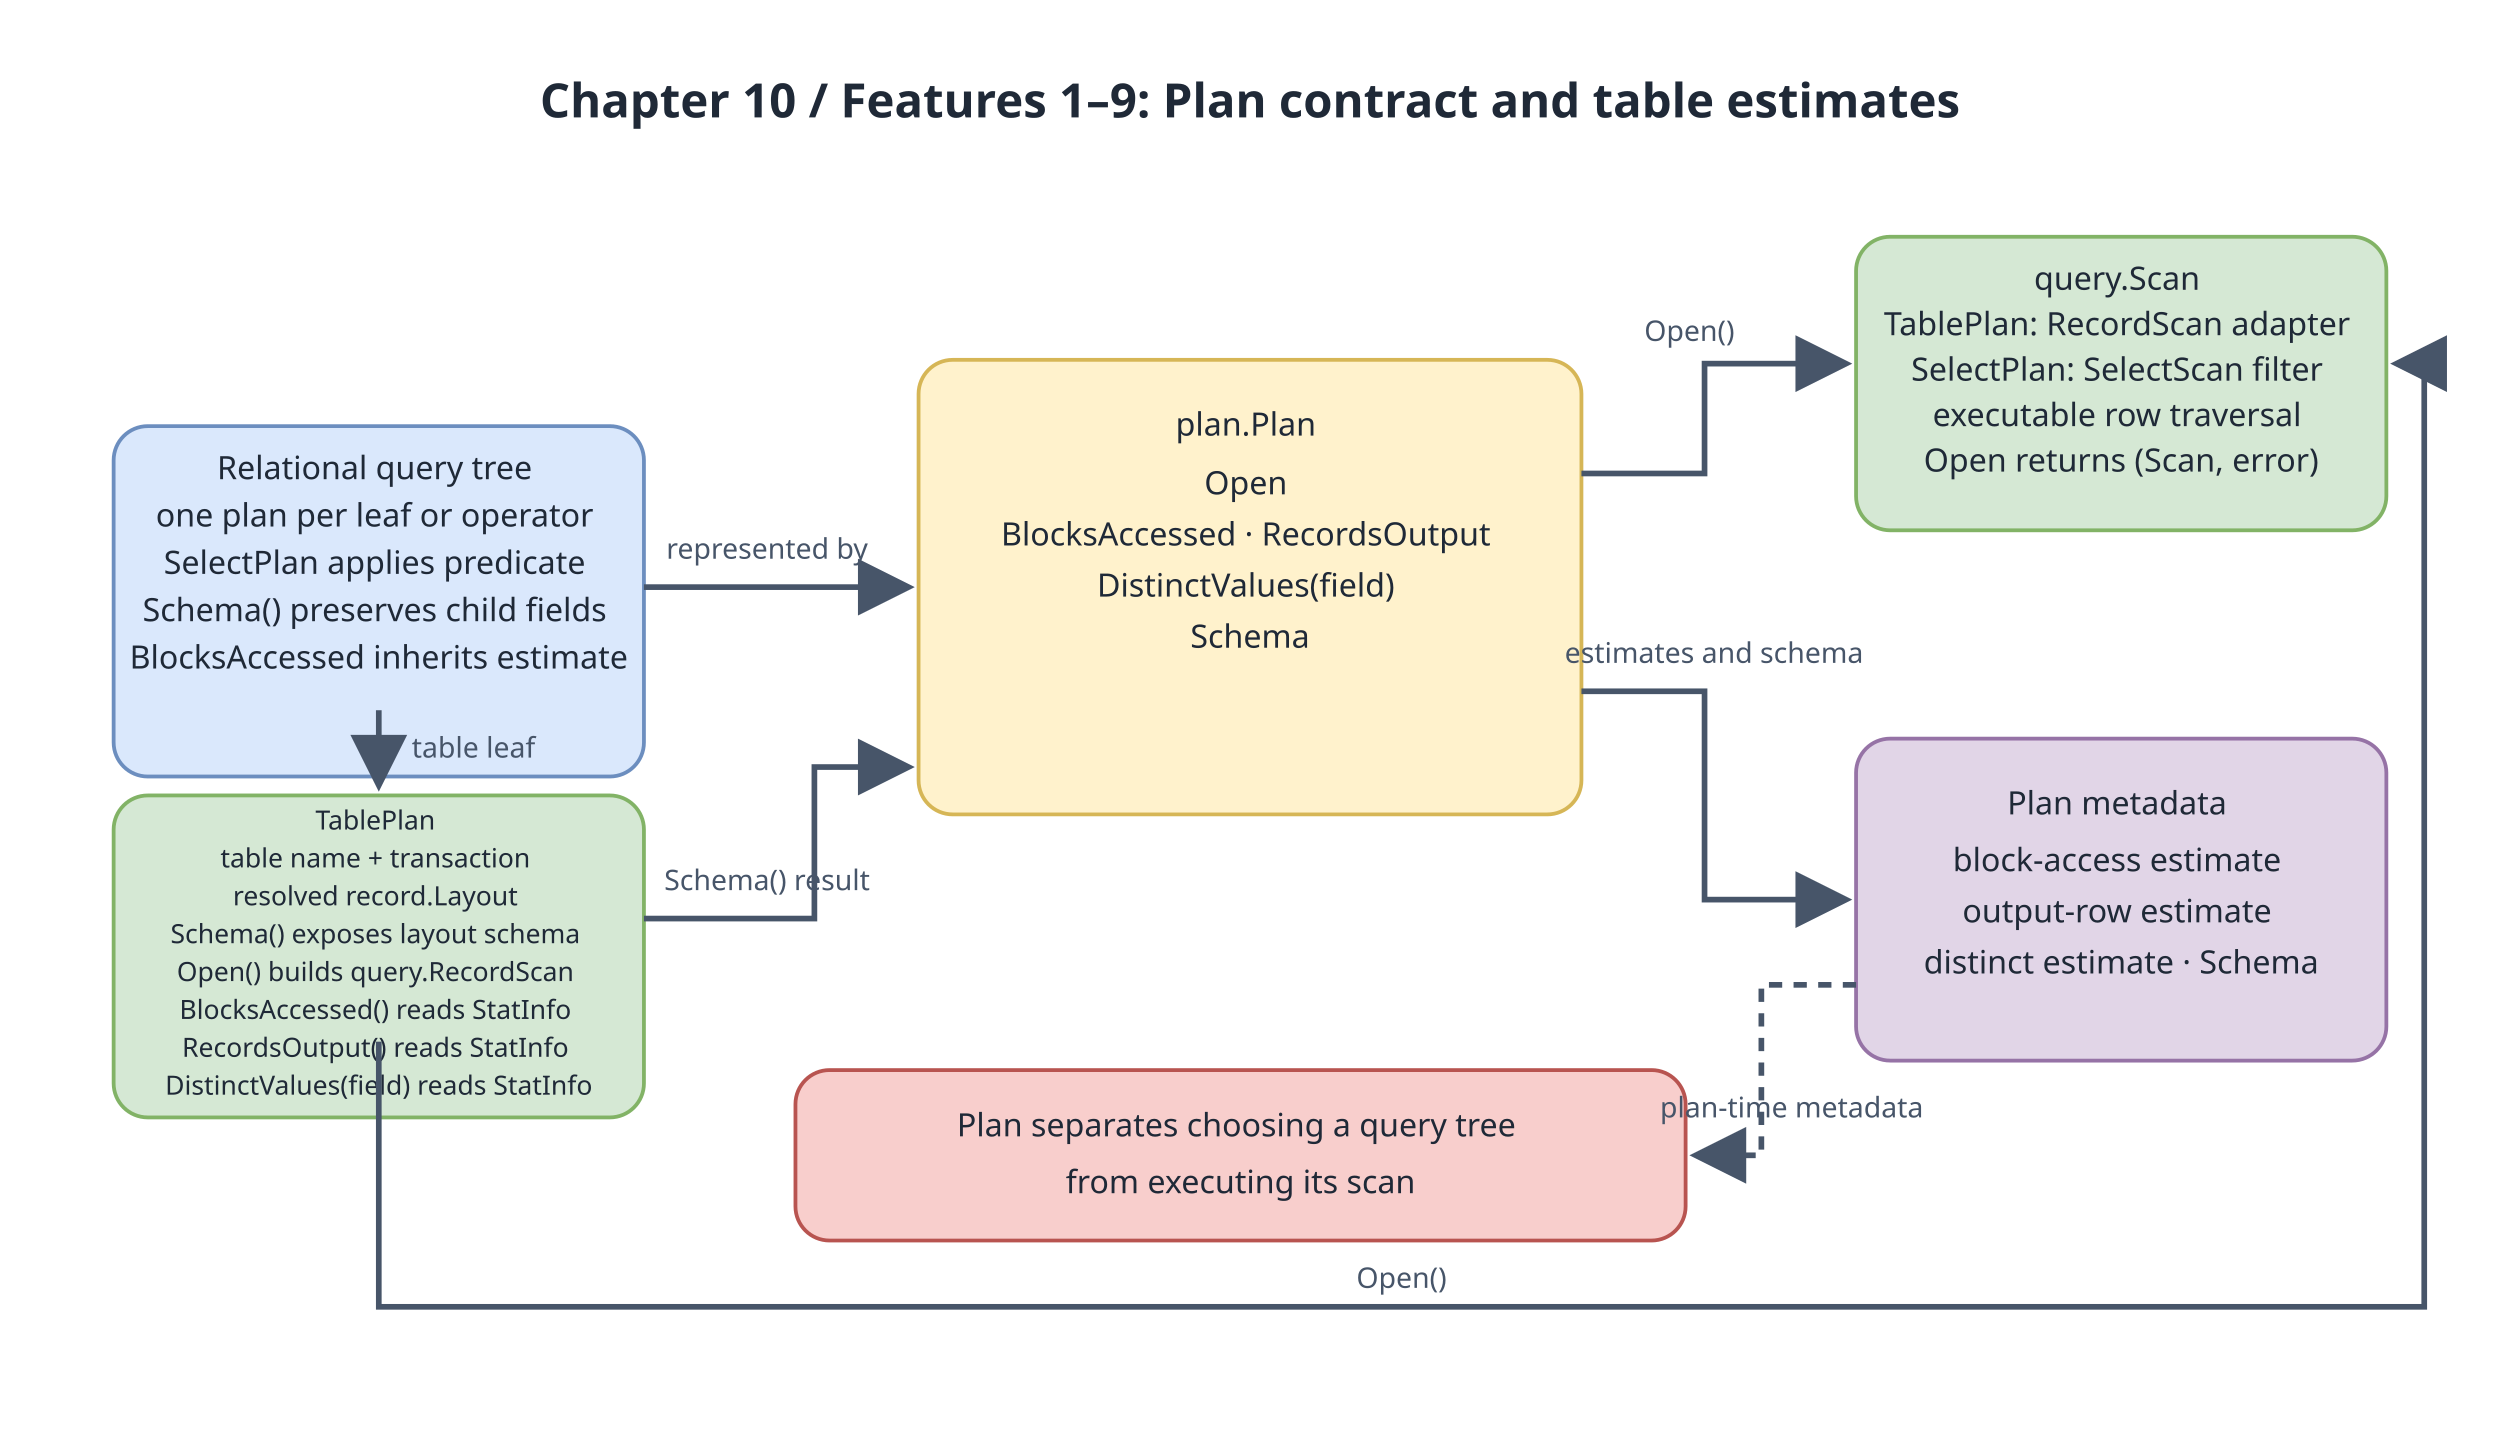
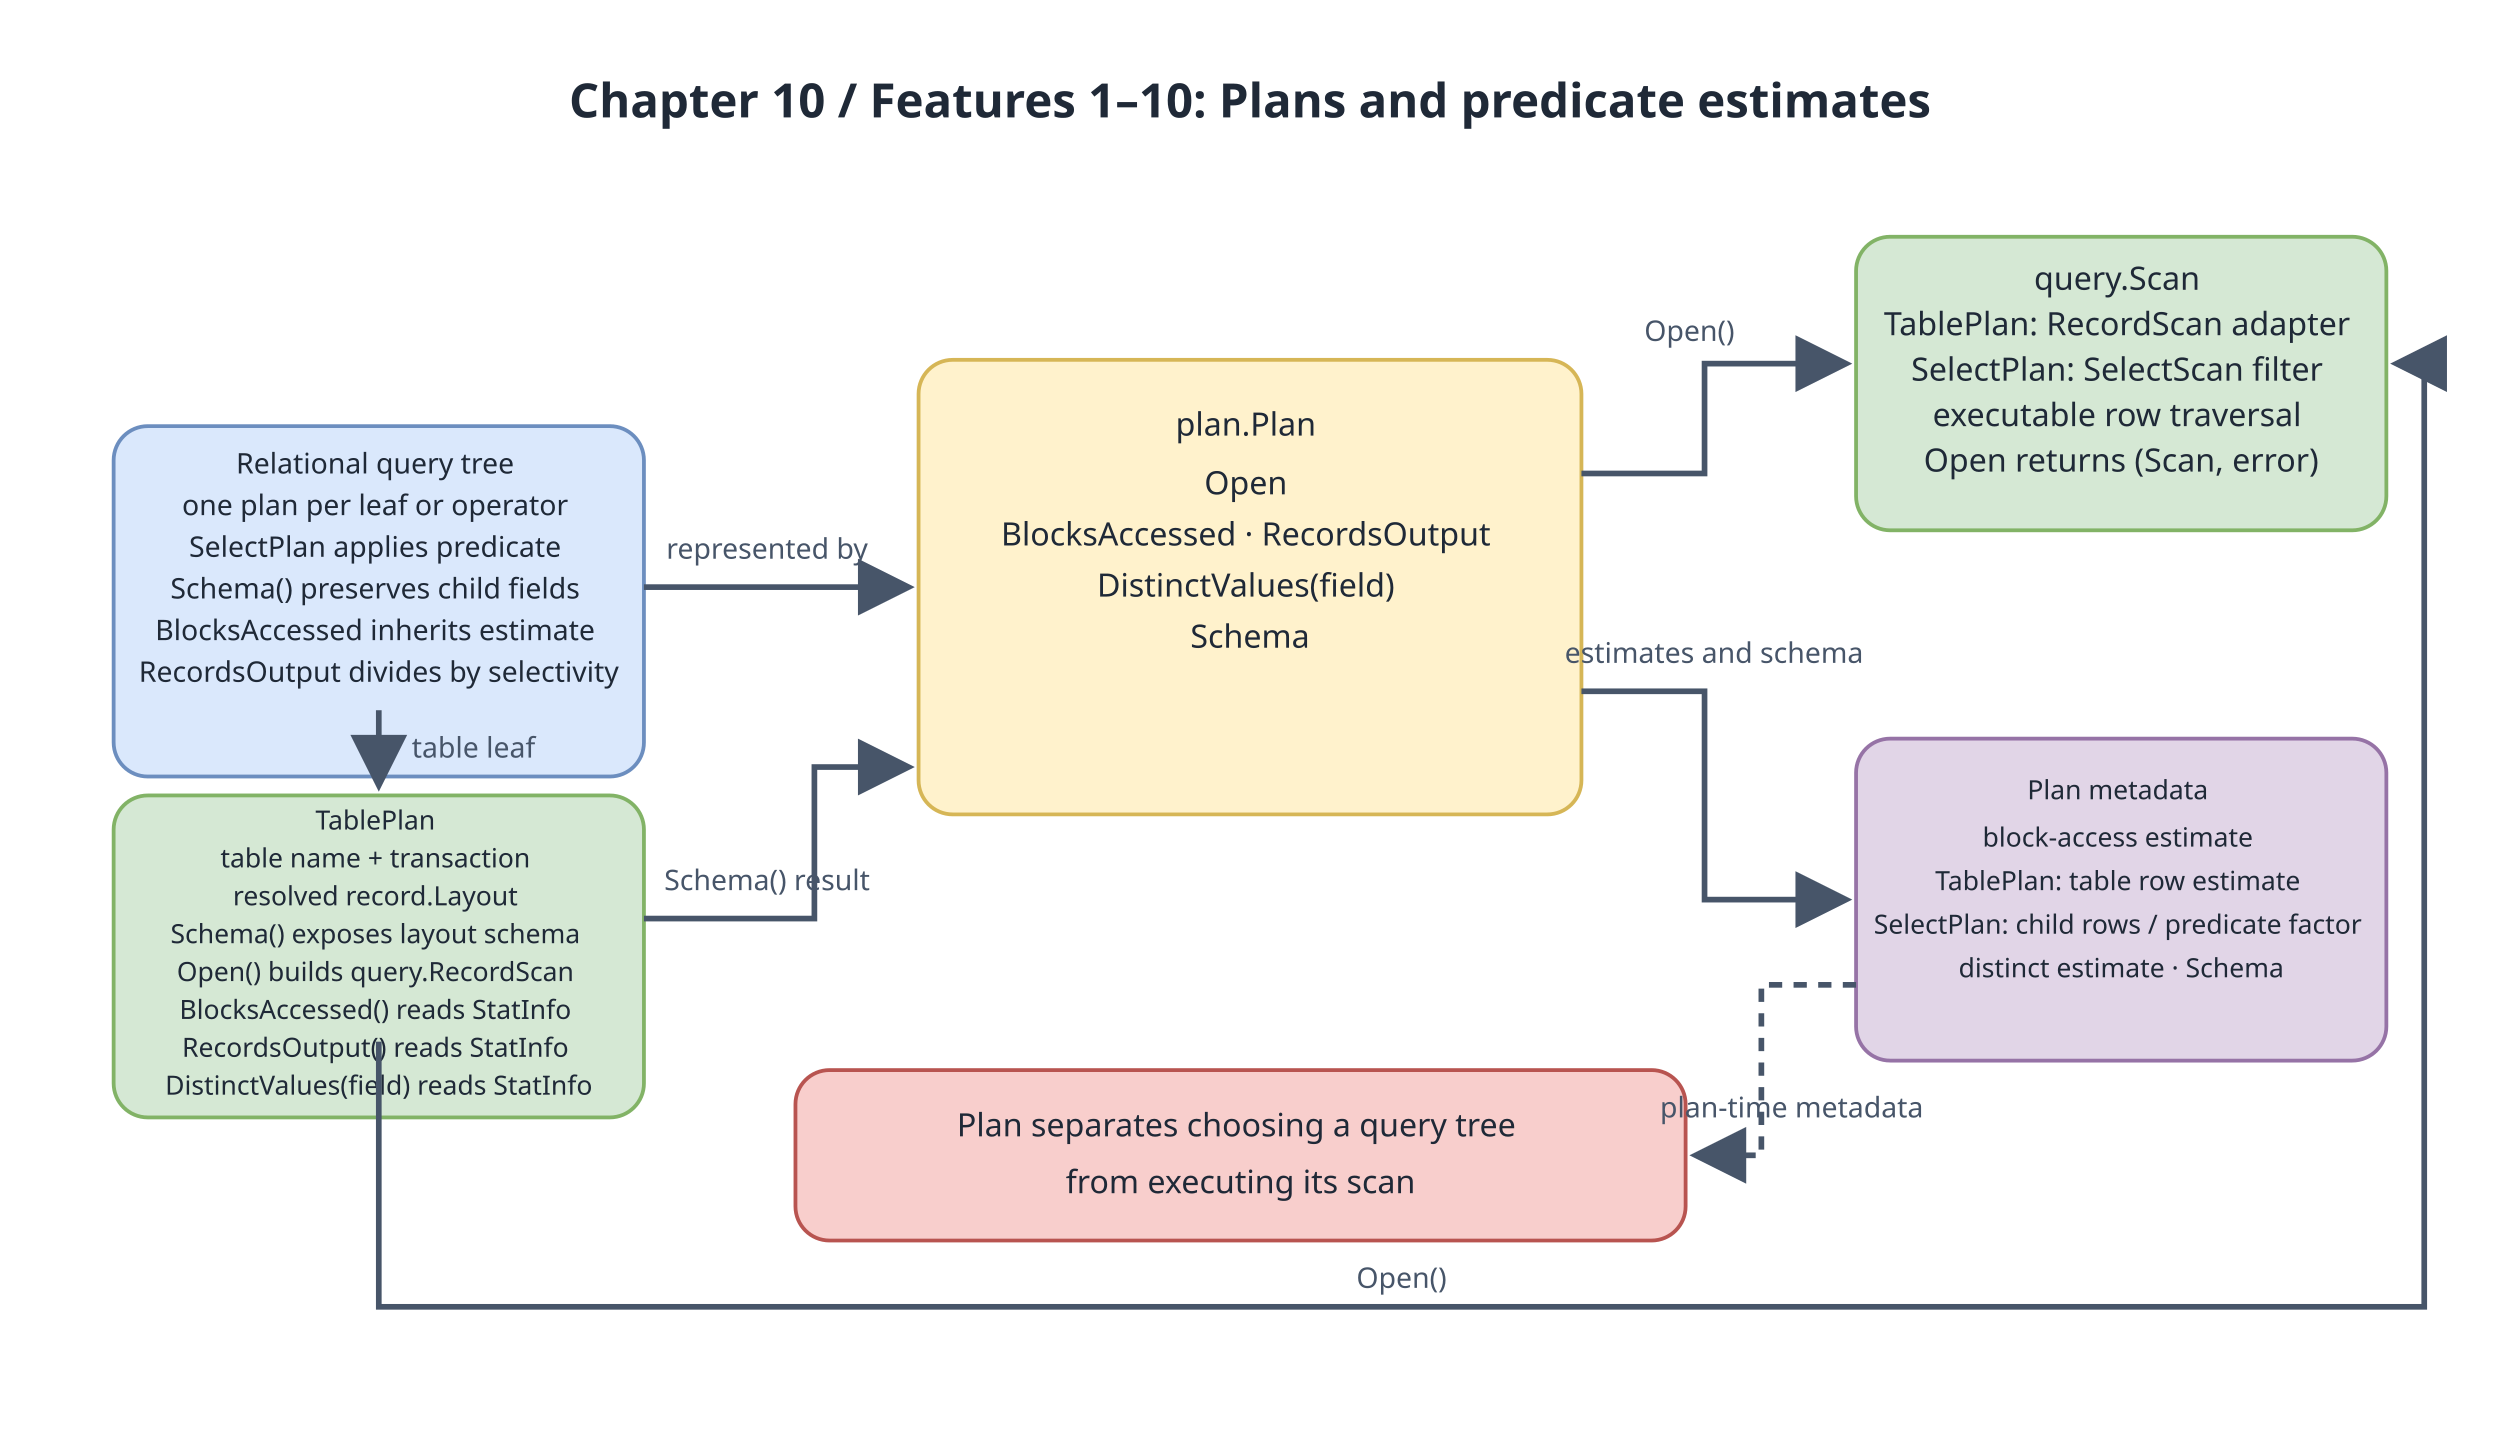
<svg xmlns="http://www.w3.org/2000/svg" width="1320" height="760" viewBox="0 0 1320 760" role="img" aria-labelledby="title description">
  <defs>
    <marker id="arrow" markerWidth="10" markerHeight="10" refX="8" refY="5" orient="auto">
      <path d="M0,0 L10,5 L0,10 z" fill="#475569" />
    </marker>
    <style>.title{font:700 25px sans-serif;fill:#1f2937}.box{stroke-width:2;rx:18;ry:18}.label{font:17px sans-serif;fill:#1f2937;text-anchor:middle}.small{font:15px sans-serif;fill:#475569;text-anchor:middle}.edge{stroke:#475569;stroke-width:3;fill:none;marker-end:url(#arrow)}</style>
  </defs>
-   <text class="title" x="660" y="62" text-anchor="middle">Chapter 10 / Features 1–9: Plan contract and table estimates</text>
+   <text class="title" x="660" y="62" text-anchor="middle">Chapter 10 / Features 1–10: Plans and predicate estimates</text>
  <rect class="box" x="60" y="225" width="280" height="185" fill="#dae8fc" stroke="#6c8ebf" />
-   <text class="label" x="200" y="253">
+   <text class="label" x="200" y="250" style="font-size:15px">
    <tspan x="200">Relational query tree</tspan>
-     <tspan x="200" dy="25">one plan per leaf or operator</tspan>
-     <tspan x="200" dy="25">SelectPlan applies predicate</tspan>
-     <tspan x="200" dy="25">Schema() preserves child fields</tspan>
-     <tspan x="200" dy="25">BlocksAccessed inherits estimate</tspan>
+     <tspan x="200" dy="22">one plan per leaf or operator</tspan>
+     <tspan x="200" dy="22">SelectPlan applies predicate</tspan>
+     <tspan x="200" dy="22">Schema() preserves child fields</tspan>
+     <tspan x="200" dy="22">BlocksAccessed inherits estimate</tspan>
+     <tspan x="200" dy="22">RecordsOutput divides by selectivity</tspan>
  </text>
  <rect class="box" x="60" y="420" width="280" height="170" fill="#d5e8d4" stroke="#82b366" />
  <text class="label" x="200" y="438" style="font-size:14px">
    <tspan x="200">TablePlan</tspan>
    <tspan x="200" dy="20">table name + transaction</tspan>
    <tspan x="200" dy="20">resolved record.Layout</tspan>
    <tspan x="200" dy="20">Schema() exposes layout schema</tspan>
    <tspan x="200" dy="20">Open() builds query.RecordScan</tspan>
    <tspan x="200" dy="20">BlocksAccessed() reads StatInfo</tspan>
    <tspan x="200" dy="20">RecordsOutput() reads StatInfo</tspan>
    <tspan x="200" dy="20">DistinctValues(field) reads StatInfo</tspan>
  </text>
  <rect class="box" x="485" y="190" width="350" height="240" fill="#fff2cc" stroke="#d6b656" />
  <text class="label" x="660" y="230">
    <tspan x="660">plan.Plan</tspan>
    <tspan x="660" dy="31">Open</tspan>
    <tspan x="660" dy="27">BlocksAccessed · RecordsOutput</tspan>
    <tspan x="660" dy="27">DistinctValues(field)</tspan>
    <tspan x="660" dy="27">Schema</tspan>
  </text>
  <rect class="box" x="980" y="125" width="280" height="155" fill="#d5e8d4" stroke="#82b366" />
  <text class="label" x="1120" y="153">
    <tspan x="1120">query.Scan</tspan>
    <tspan x="1120" dy="24">TablePlan: RecordScan adapter</tspan>
    <tspan x="1120" dy="24">SelectPlan: SelectScan filter</tspan>
    <tspan x="1120" dy="24">executable row traversal</tspan>
    <tspan x="1120" dy="24">Open returns (Scan, error)</tspan>
  </text>
  <rect class="box" x="980" y="390" width="280" height="170" fill="#e1d5e7" stroke="#9673a6" />
-   <text class="label" x="1120" y="430">
+   <text class="label" x="1120" y="422" style="font-size:14px">
    <tspan x="1120">Plan metadata</tspan>
-     <tspan x="1120" dy="30">block-access estimate</tspan>
-     <tspan x="1120" dy="27">output-row estimate</tspan>
-     <tspan x="1120" dy="27">distinct estimate · Schema</tspan>
+     <tspan x="1120" dy="25">block-access estimate</tspan>
+     <tspan x="1120" dy="23">TablePlan: table row estimate</tspan>
+     <tspan x="1120" dy="23">SelectPlan: child rows / predicate factor</tspan>
+     <tspan x="1120" dy="23">distinct estimate · Schema</tspan>
  </text>
  <rect class="box" x="420" y="565" width="470" height="90" fill="#f8cecc" stroke="#b85450" />
  <text class="label" x="655" y="600">
    <tspan x="655">Plan separates choosing a query tree</tspan>
    <tspan x="655" dy="30">from executing its scan</tspan>
  </text>
  <path class="edge" d="M340 310 H477" />
  <text class="small" x="405" y="295">represented by</text>
  <path class="edge" d="M200 375 V412" />
  <text class="small" x="250" y="400">table leaf</text>
  <path class="edge" d="M340 485 H430 V405 H477" />
  <text class="small" x="405" y="470">Schema() result</text>
  <path class="edge" d="M200 550 V690 H1280 V192 H1268" />
  <text class="small" x="740" y="680">Open()</text>
  <path class="edge" d="M835 250 H900 V192 H972" />
  <text class="small" x="892" y="180">Open()</text>
  <path class="edge" d="M835 365 H900 V475 H972" />
  <text class="small" x="905" y="350">estimates and schema</text>
  <path class="edge" d="M980 520 H930 V610 H898" stroke-dasharray="7 6" />
  <text class="small" x="946" y="590">plan-time metadata</text>
</svg>
